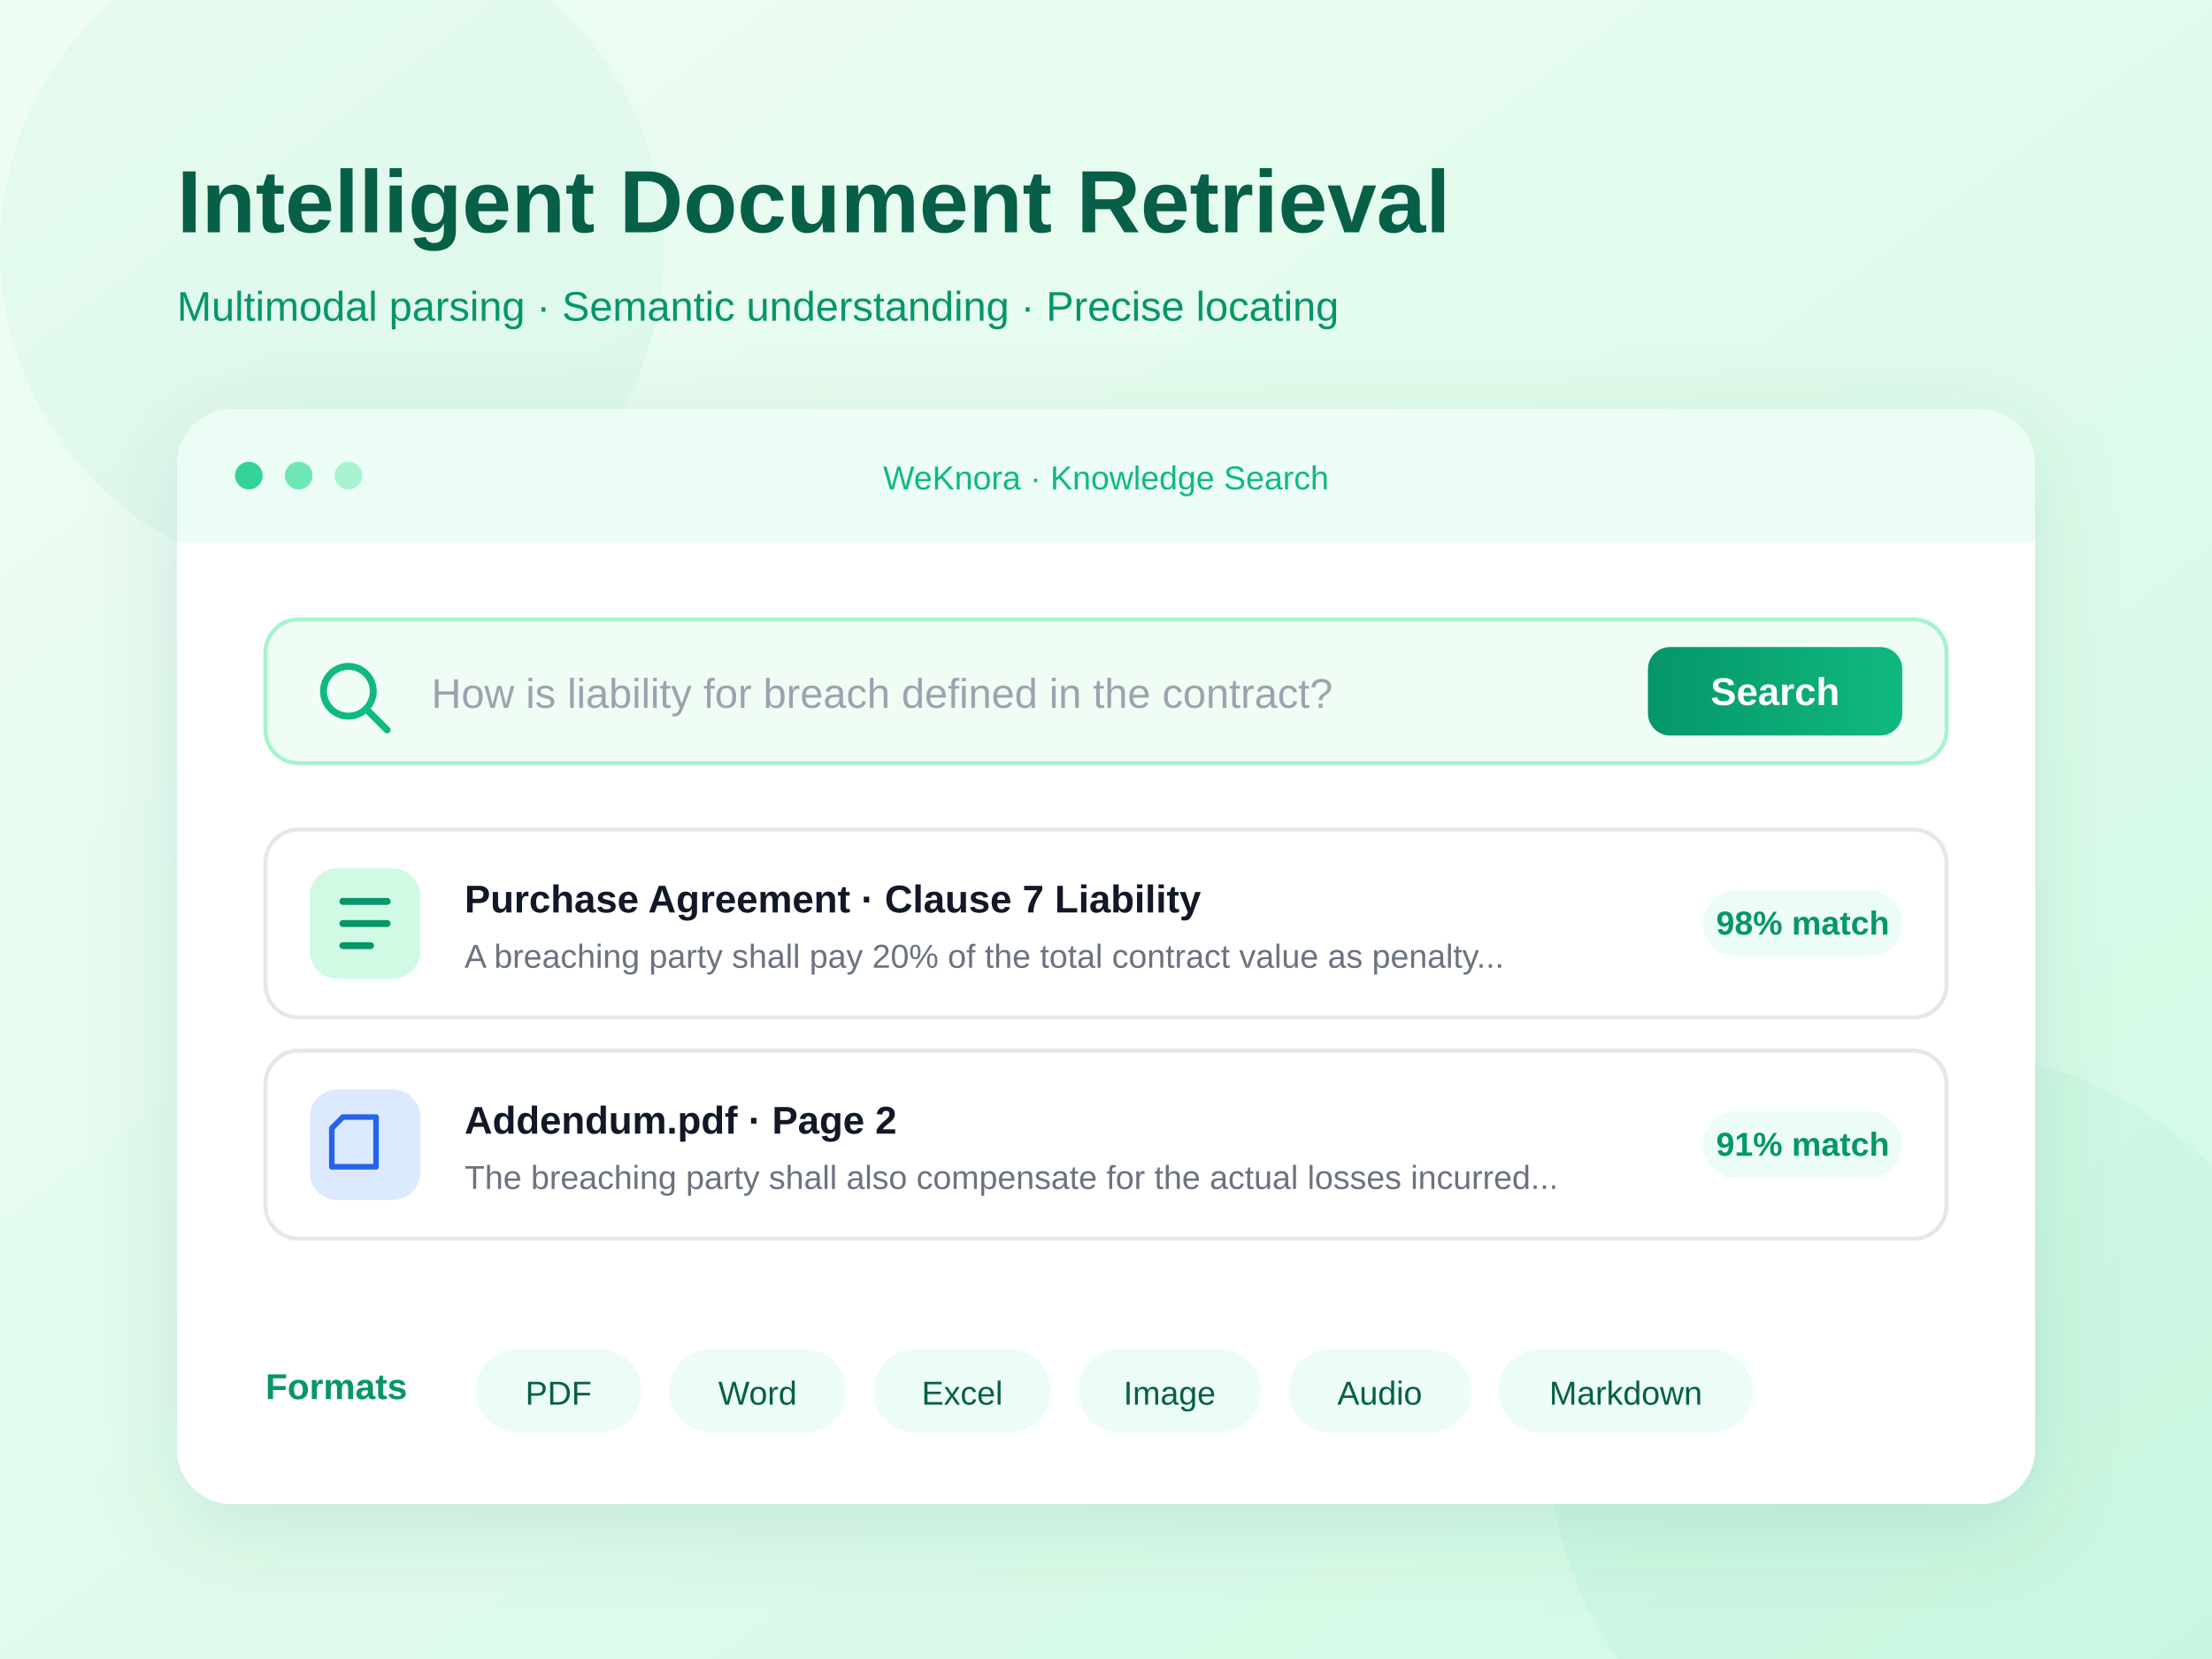
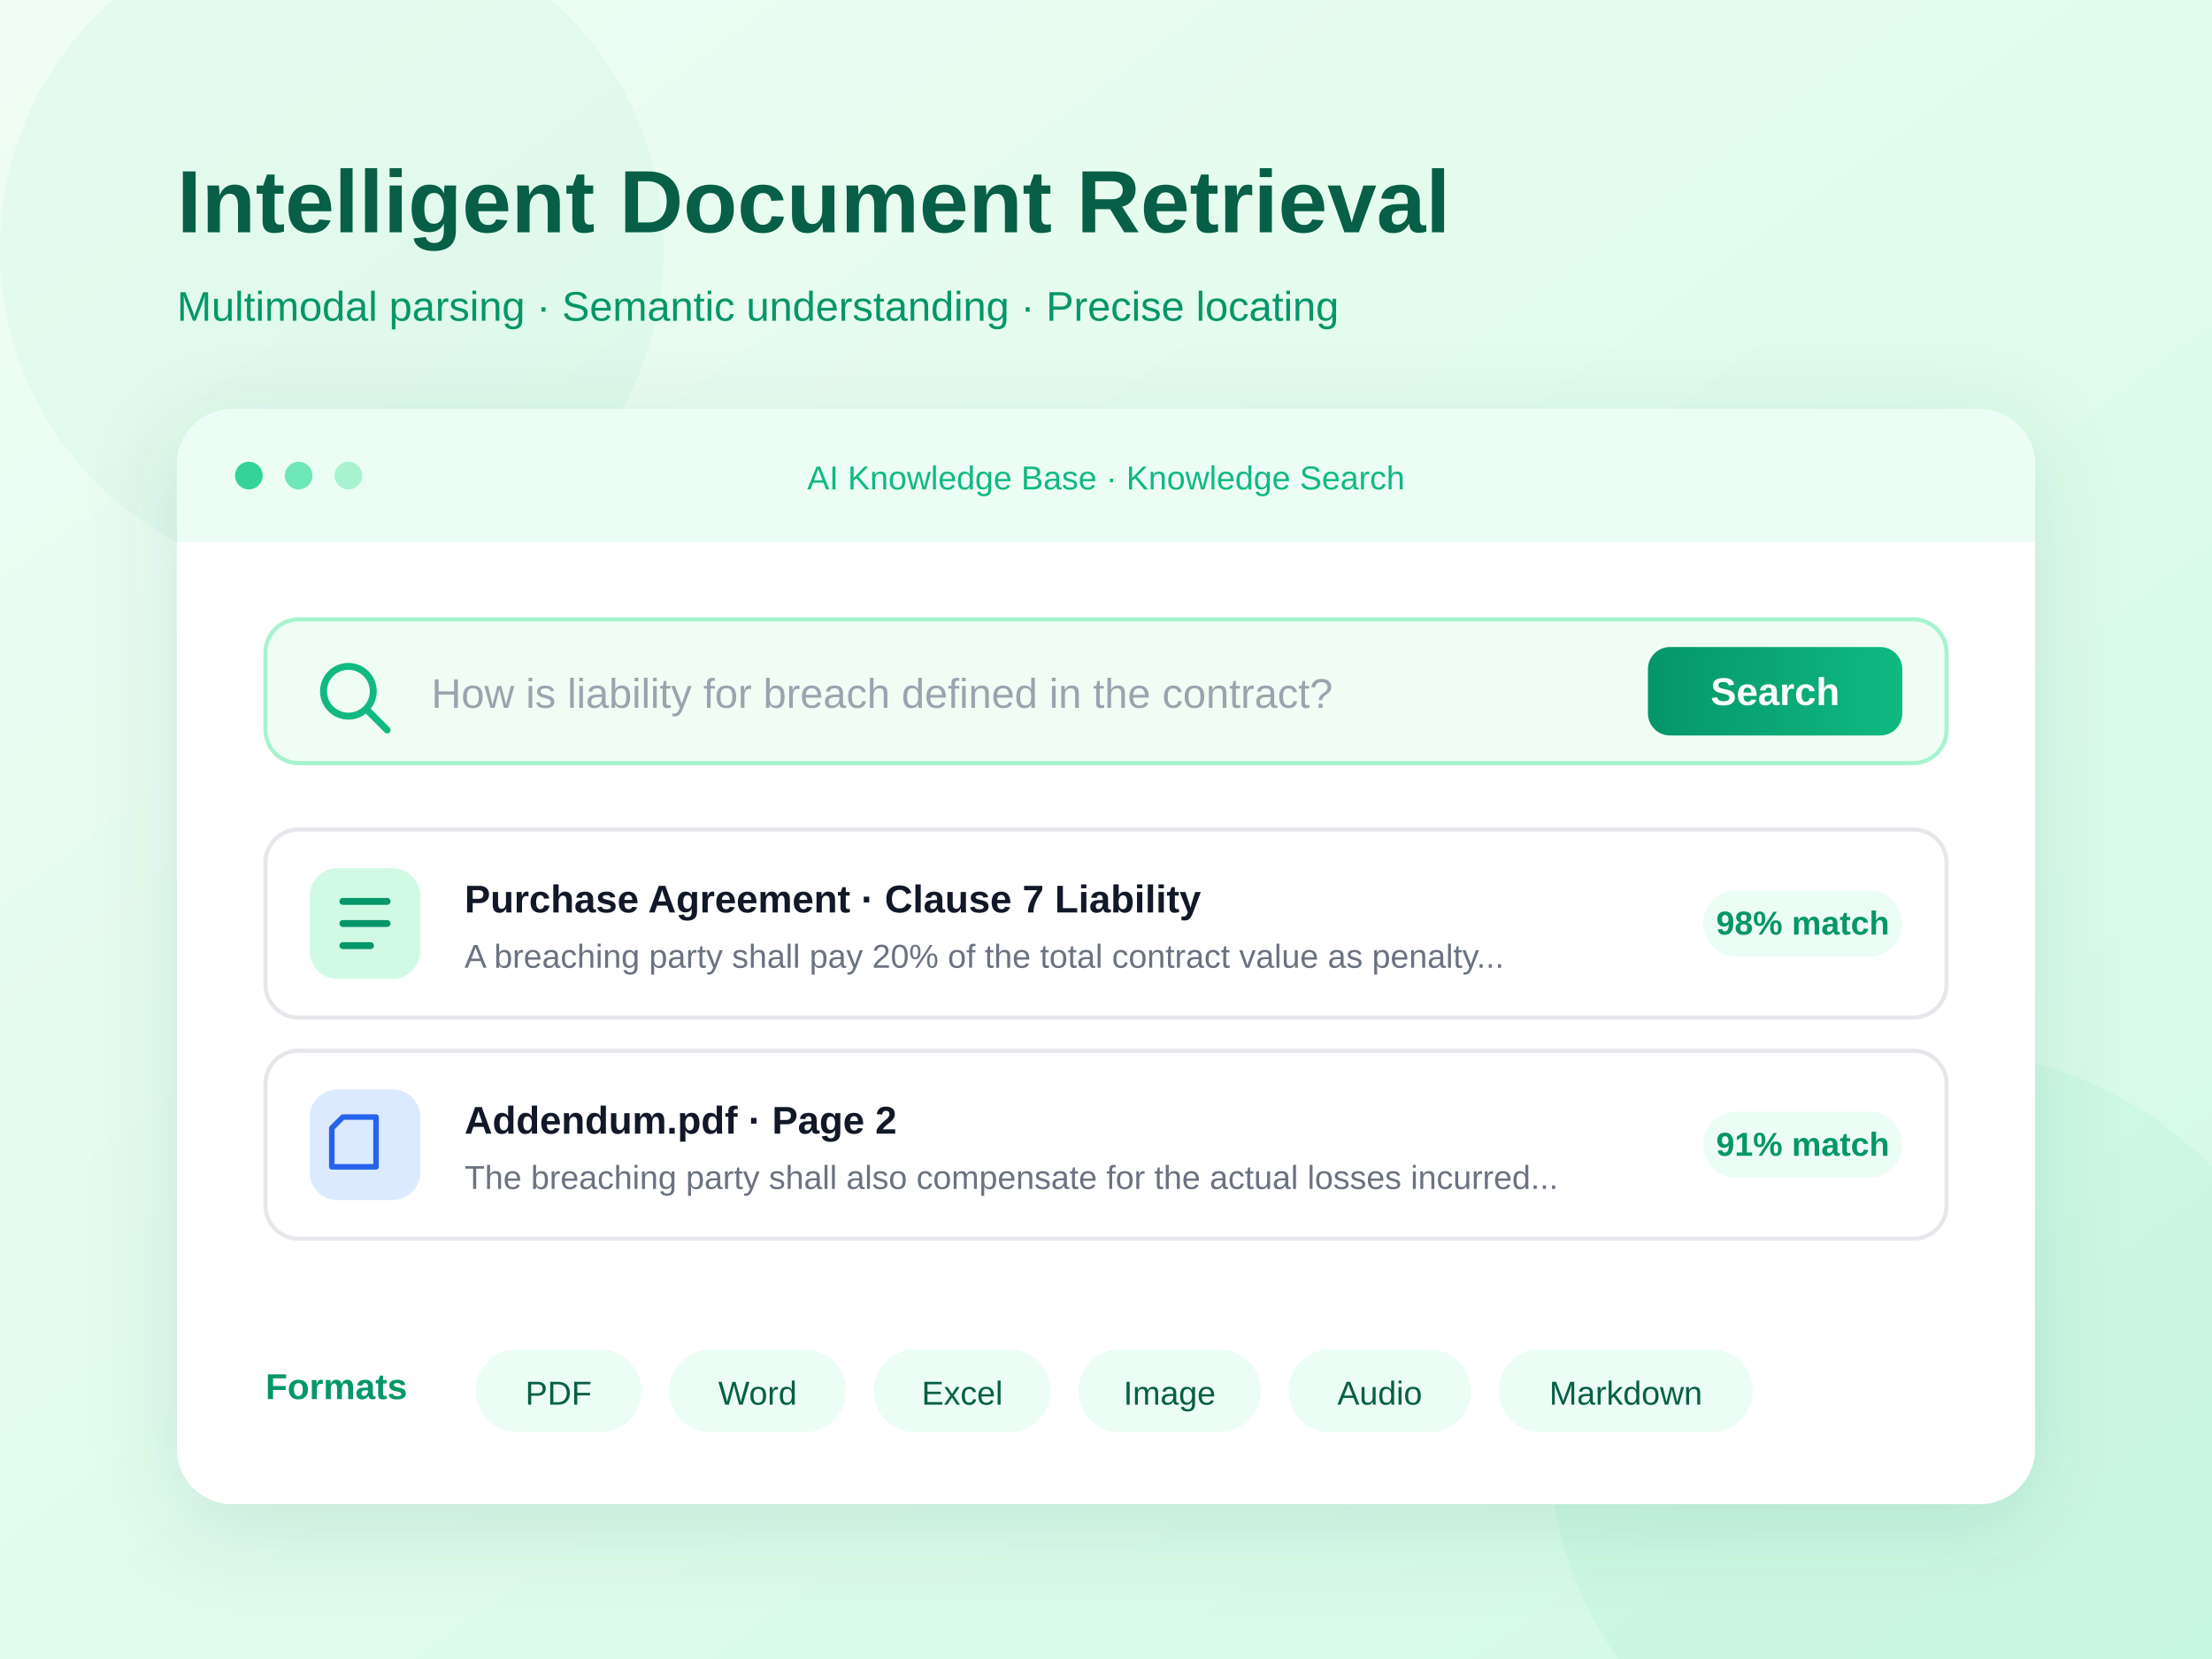
<svg xmlns="http://www.w3.org/2000/svg" viewBox="0 0 800 600">
  <defs>
    <linearGradient id="bg1" x1="0%" y1="0%" x2="100%" y2="100%">
      <stop offset="0%" stop-color="#F0FDF4" />
      <stop offset="100%" stop-color="#D1FAE5" />
    </linearGradient>
    <linearGradient id="brand1" x1="0%" y1="0%" x2="100%" y2="0%">
      <stop offset="0%" stop-color="#059669" />
      <stop offset="100%" stop-color="#10B981" />
    </linearGradient>
    <filter id="soft1" x="-20%" y="-20%" width="140%" height="140%">
      <feDropShadow dx="0" dy="8" stdDeviation="16" flood-color="#065F46" flood-opacity="0.12" />
    </filter>
  </defs>
  <rect width="800" height="600" fill="url(#bg1)" />
  <circle cx="120" cy="90" r="120" fill="#10B981" opacity="0.05" />
  <circle cx="700" cy="520" r="140" fill="#34D399" opacity="0.06" />
  <text x="64" y="84" font-family="Arial, sans-serif" font-size="32" font-weight="700" fill="#065F46">Intelligent Document Retrieval</text>
  <text x="64" y="116" font-family="Arial, sans-serif" font-size="15" fill="#059669">Multimodal parsing · Semantic understanding · Precise locating</text>
  <g filter="url(#soft1)">
    <rect x="64" y="148" width="672" height="396" rx="20" fill="#FFFFFF" />
  </g>
  <rect x="64" y="148" width="672" height="48" rx="20" fill="#ECFDF5" />
  <rect x="64" y="176" width="672" height="20" fill="#ECFDF5" />
  <circle cx="90" cy="172" r="5" fill="#34D399" />
  <circle cx="108" cy="172" r="5" fill="#6EE7B7" />
  <circle cx="126" cy="172" r="5" fill="#A7F3D0" />
-   <text x="400" y="177" font-family="Arial, sans-serif" font-size="12" fill="#10B981" text-anchor="middle">WeKnora · Knowledge Search</text>
+   <text x="400" y="177" font-family="Arial, sans-serif" font-size="12" fill="#10B981" text-anchor="middle">AI Knowledge Base · Knowledge Search</text>
  <g transform="translate(96, 224)">
    <rect width="608" height="52" rx="12" fill="#F0FDF4" stroke="#A7F3D0" stroke-width="1.5" />
    <circle cx="30" cy="26" r="9" fill="none" stroke="#10B981" stroke-width="2.5" />
    <line x1="37" y1="33" x2="44" y2="40" stroke="#10B981" stroke-width="2.5" stroke-linecap="round" />
    <text x="60" y="32" font-family="Arial, sans-serif" font-size="15" fill="#9CA3AF">How is liability for breach defined in the contract?</text>
    <rect x="500" y="10" width="92" height="32" rx="8" fill="url(#brand1)" />
    <text x="546" y="31" font-family="Arial, sans-serif" font-size="14" font-weight="600" fill="#FFFFFF" text-anchor="middle">Search</text>
  </g>
  <g transform="translate(96, 300)">
    <rect width="608" height="68" rx="12" fill="#FFFFFF" stroke="#E5E7EB" stroke-width="1.5" />
    <rect x="16" y="14" width="40" height="40" rx="10" fill="#D1FAE5" />
    <path d="M28 26 H44 M28 34 H44 M28 42 H38" stroke="#059669" stroke-width="2.5" stroke-linecap="round" />
    <text x="72" y="30" font-family="Arial, sans-serif" font-size="14" font-weight="600" fill="#111827">Purchase Agreement · Clause 7 Liability</text>
    <text x="72" y="50" font-family="Arial, sans-serif" font-size="12" fill="#6B7280">A breaching party shall pay 20% of the total contract value as penalty...</text>
    <rect x="520" y="22" width="72" height="24" rx="12" fill="#ECFDF5" />
    <text x="556" y="38" font-family="Arial, sans-serif" font-size="12" font-weight="600" fill="#059669" text-anchor="middle">98% match</text>
  </g>
  <g transform="translate(96, 380)">
    <rect width="608" height="68" rx="12" fill="#FFFFFF" stroke="#E5E7EB" stroke-width="1.5" />
    <rect x="16" y="14" width="40" height="40" rx="10" fill="#DBEAFE" />
    <path d="M28 24 h12 v18 h-16 v-14 z" fill="none" stroke="#2563EB" stroke-width="2" stroke-linejoin="round" />
    <text x="72" y="30" font-family="Arial, sans-serif" font-size="14" font-weight="600" fill="#111827">Addendum.pdf · Page 2</text>
    <text x="72" y="50" font-family="Arial, sans-serif" font-size="12" fill="#6B7280">The breaching party shall also compensate for the actual losses incurred...</text>
    <rect x="520" y="22" width="72" height="24" rx="12" fill="#ECFDF5" />
    <text x="556" y="38" font-family="Arial, sans-serif" font-size="12" font-weight="600" fill="#059669" text-anchor="middle">91% match</text>
  </g>
  <g transform="translate(96, 472)">
    <text x="0" y="34" font-family="Arial, sans-serif" font-size="13" font-weight="600" fill="#059669">Formats</text>
    <g font-family="Arial, sans-serif" font-size="12" fill="#065F46" text-anchor="middle">
      <rect x="76" y="16" width="60" height="30" rx="15" fill="#ECFDF5" />
      <text x="106" y="36">PDF</text>
      <rect x="146" y="16" width="64" height="30" rx="15" fill="#ECFDF5" />
      <text x="178" y="36">Word</text>
      <rect x="220" y="16" width="64" height="30" rx="15" fill="#ECFDF5" />
      <text x="252" y="36">Excel</text>
      <rect x="294" y="16" width="66" height="30" rx="15" fill="#ECFDF5" />
      <text x="327" y="36">Image</text>
      <rect x="370" y="16" width="66" height="30" rx="15" fill="#ECFDF5" />
      <text x="403" y="36">Audio</text>
      <rect x="446" y="16" width="92" height="30" rx="15" fill="#ECFDF5" />
      <text x="492" y="36">Markdown</text>
    </g>
  </g>
</svg>
